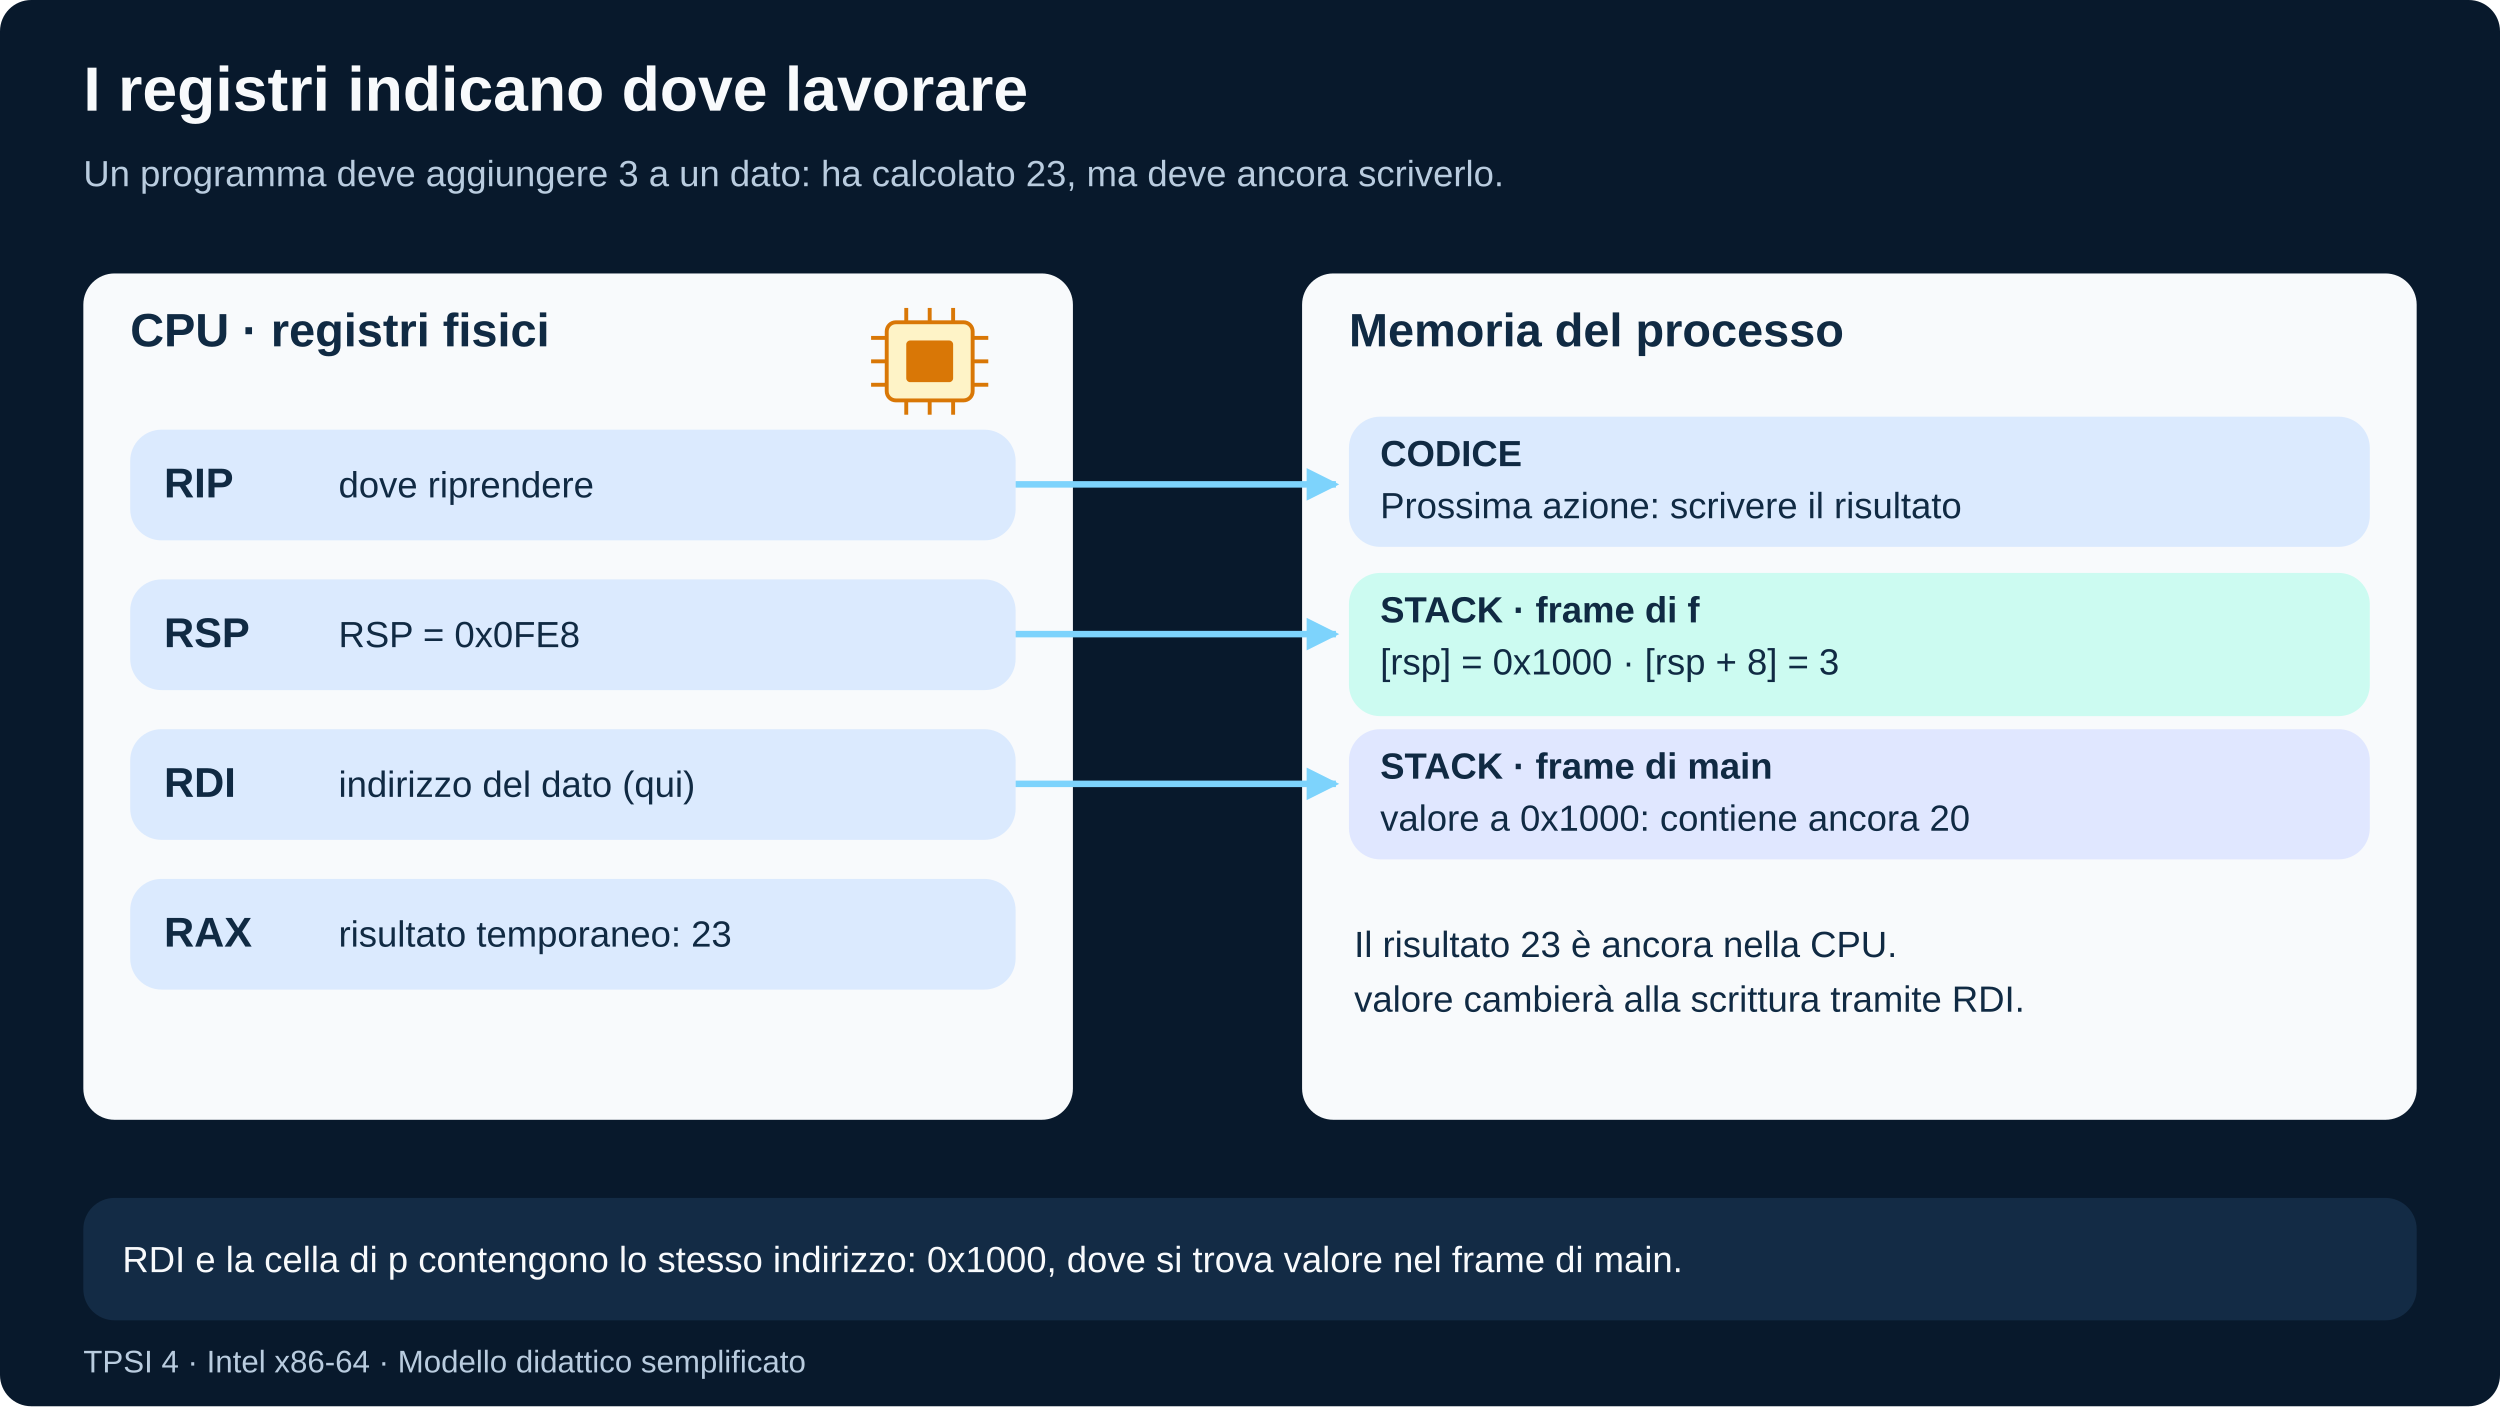
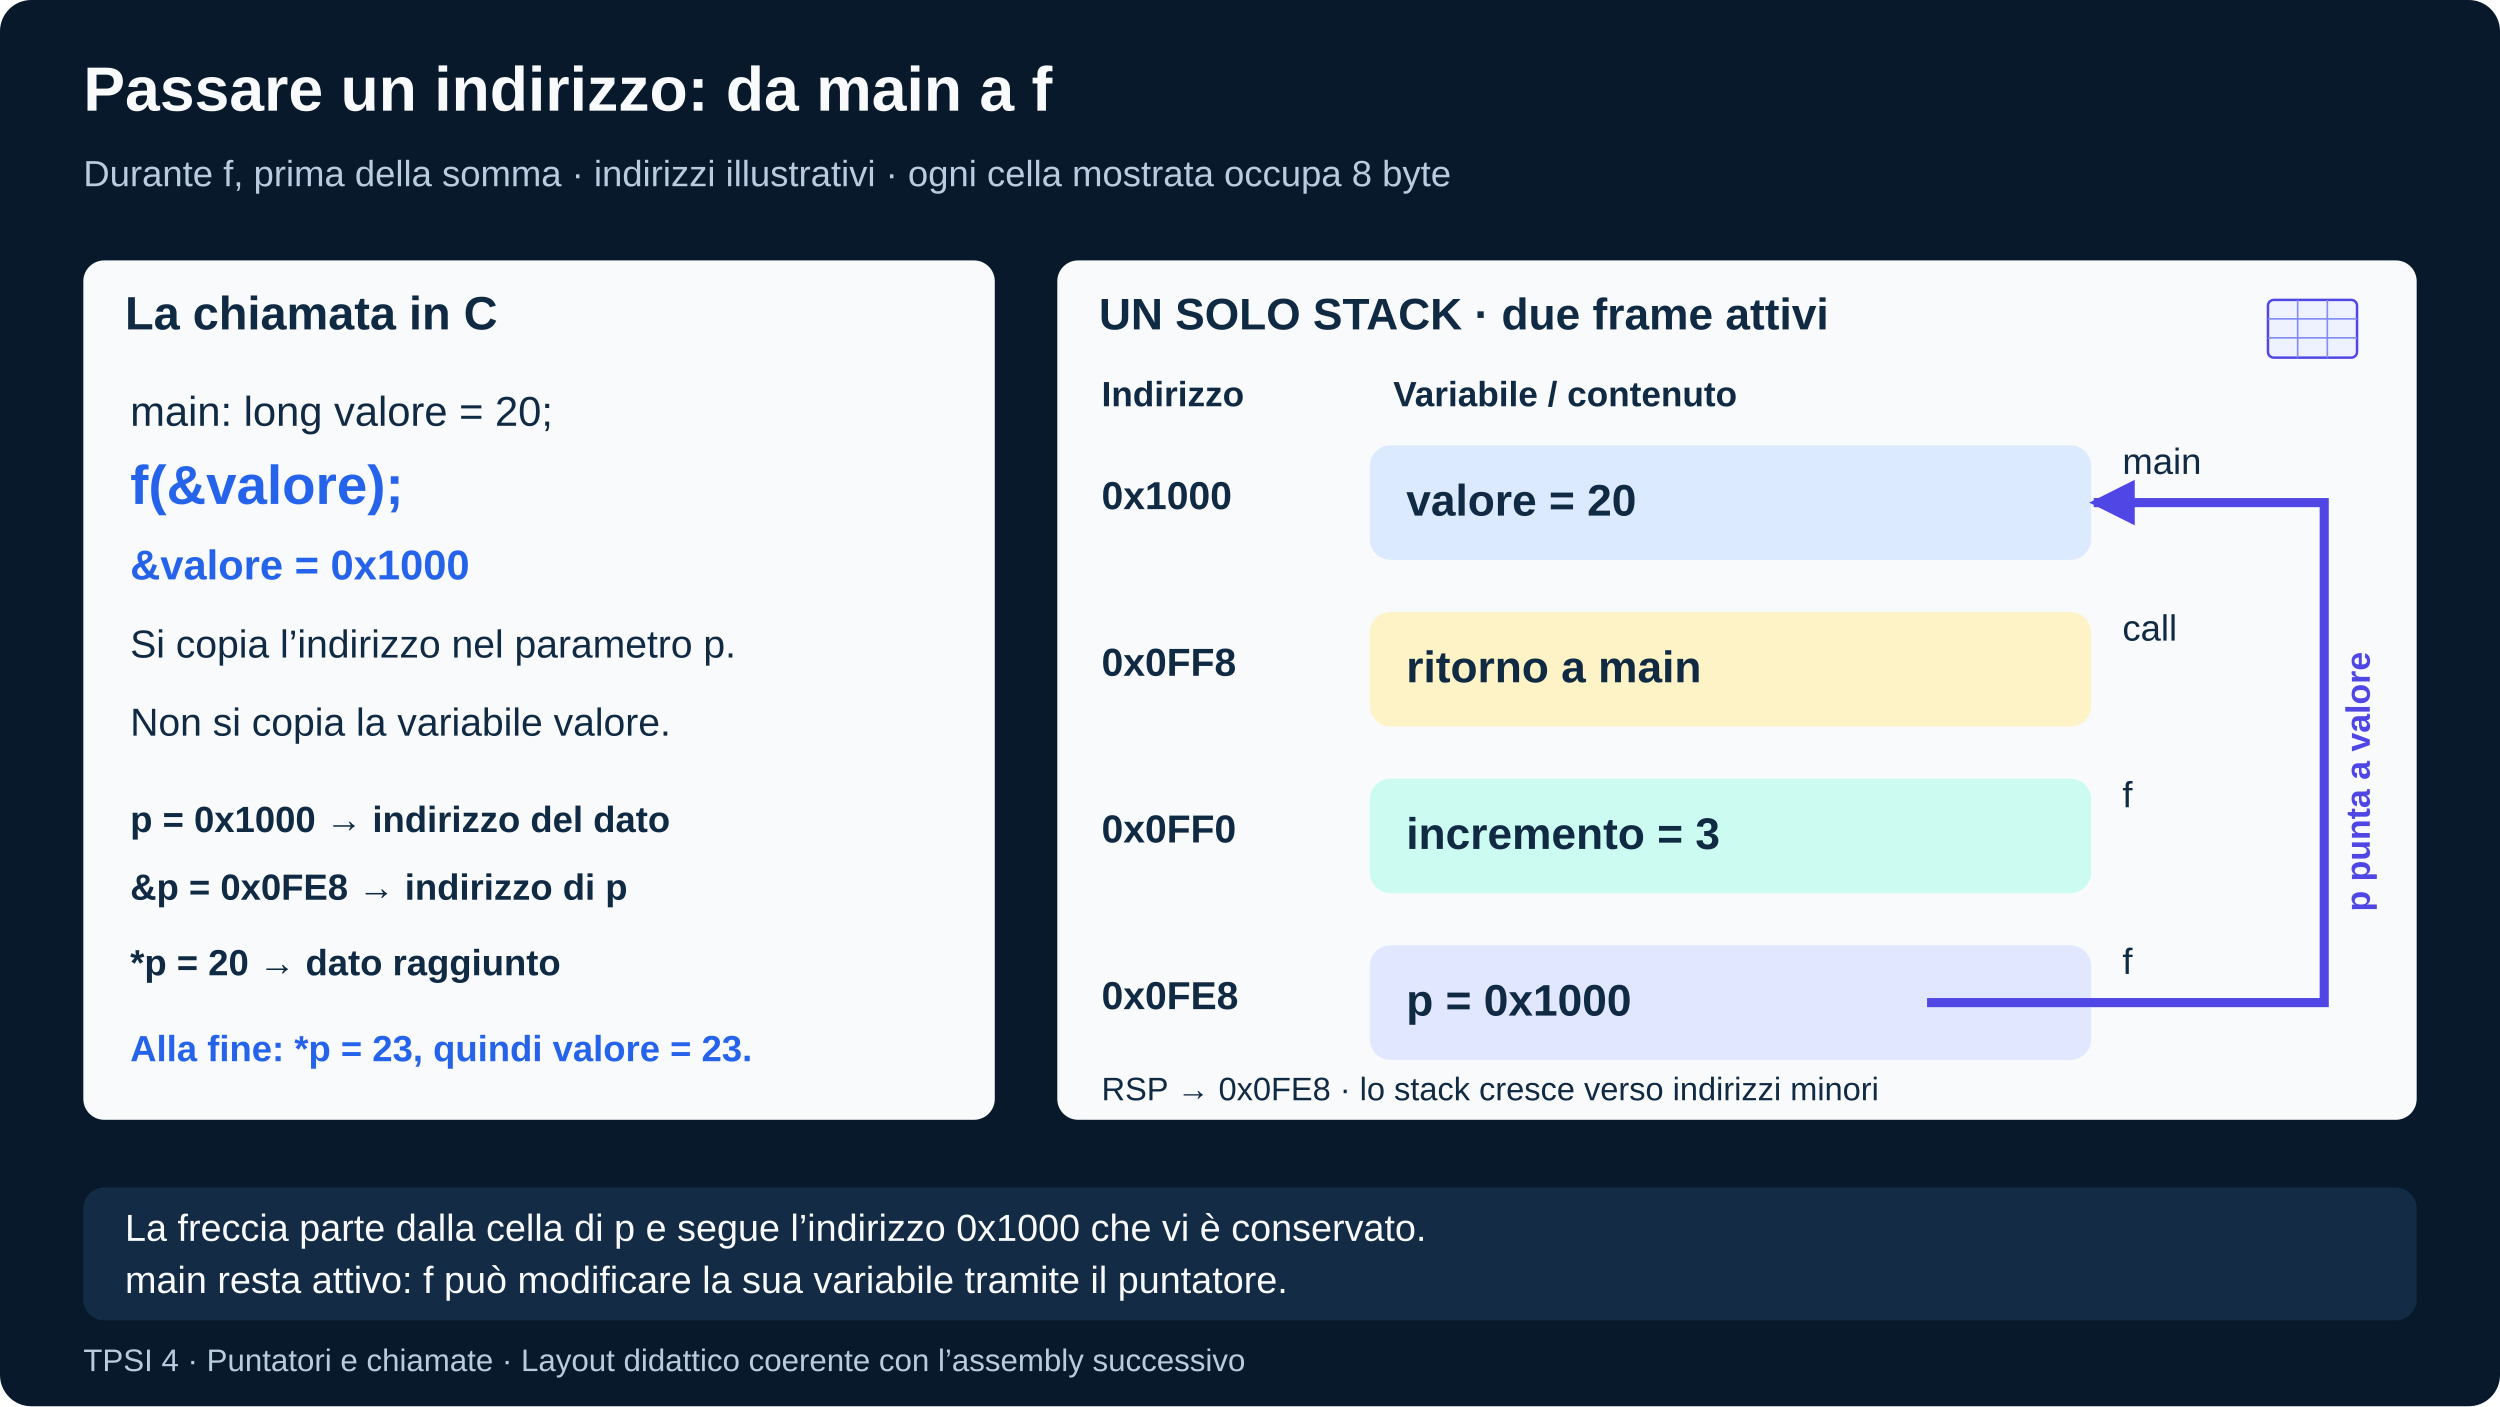
<svg xmlns="http://www.w3.org/2000/svg" viewBox="0 0 1920 1080" role="img" aria-labelledby="scene-title scene-desc">
  <defs>
    <style>.tpsi-line{fill:none;stroke-linecap:round;stroke-linejoin:round;stroke-width:8}.tpsi-thin{fill:none;stroke-linecap:round;stroke-linejoin:round;stroke-width:5}</style>
    <symbol id="tpsi-user" viewBox="0 0 240 260">
      <circle cx="120" cy="75" r="56" fill="#60a5fa" />
      <path d="M28 246c4-75 39-116 92-116s88 41 92 116z" fill="#2563eb" />
      <circle cx="120" cy="75" r="34" fill="#dbeafe" opacity=".65" />
    </symbol>
    <symbol id="tpsi-server" viewBox="0 0 420 320">
      <rect x="35" y="25" width="350" height="270" rx="24" fill="#dff8ed" stroke="#73d5a8" stroke-width="6" />
      <g fill="#164e45">
        <rect x="75" y="65" width="270" height="52" rx="10" />
        <rect x="75" y="134" width="270" height="52" rx="10" />
        <rect x="75" y="203" width="270" height="52" rx="10" />
      </g>
      <g fill="#34d399">
        <circle cx="311" cy="91" r="8" />
        <circle cx="285" cy="91" r="8" />
        <circle cx="311" cy="160" r="8" />
        <circle cx="285" cy="160" r="8" />
        <circle cx="311" cy="229" r="8" />
        <circle cx="285" cy="229" r="8" />
      </g>
    </symbol>
    <symbol id="tpsi-database" viewBox="0 0 420 300">
      <ellipse cx="210" cy="58" rx="170" ry="48" fill="#93c5fd" />
      <rect x="40" y="58" width="340" height="170" fill="#4f46e5" />
      <ellipse cx="210" cy="228" rx="170" ry="48" fill="#3730a3" />
      <ellipse cx="210" cy="58" rx="145" ry="30" fill="#dbeafe" opacity=".72" />
      <path d="M40 116c0 27 76 48 170 48s170-21 170-48M40 174c0 27 76 48 170 48s170-21 170-48" fill="none" stroke="#a5b4fc" stroke-width="5" opacity=".7" />
    </symbol>
    <symbol id="tpsi-repository" viewBox="0 0 360 280">
      <rect x="45" y="32" width="270" height="64" rx="14" fill="#d1fae5" stroke="#34d399" stroke-width="5" />
      <rect x="45" y="108" width="270" height="64" rx="14" fill="#a7f3d0" stroke="#10b981" stroke-width="5" />
      <rect x="45" y="184" width="270" height="64" rx="14" fill="#6ee7b7" stroke="#059669" stroke-width="5" />
      <path d="M82 64h196M82 140h196M82 216h196" class="tpsi-thin" stroke="#065f46" />
    </symbol>
    <symbol id="tpsi-document" viewBox="0 0 280 340">
      <path d="M35 10h140l70 70v250H35z" fill="#f8fafc" stroke="#94a3b8" stroke-width="6" />
      <path d="M175 10v70h70" fill="#dbeafe" stroke="#94a3b8" stroke-width="6" />
      <path d="M72 130h136M72 174h136M72 218h105M72 262h120" class="tpsi-thin" stroke="#64748b" />
    </symbol>
    <symbol id="tpsi-terminal" viewBox="0 0 420 280">
      <rect x="10" y="15" width="400" height="250" rx="24" fill="#111827" stroke="#64748b" stroke-width="6" />
      <path d="M10 60h400" stroke="#64748b" stroke-width="5" />
      <circle cx="38" cy="38" r="8" fill="#ef4444" />
      <circle cx="64" cy="38" r="8" fill="#f59e0b" />
      <circle cx="90" cy="38" r="8" fill="#22c55e" />
      <path d="M65 115l38 32-38 32M129 185h95" class="tpsi-line" stroke="#a7f3d0" />
    </symbol>
    <symbol id="tpsi-lock" viewBox="0 0 280 320">
      <rect x="32" y="128" width="216" height="174" rx="28" fill="#fb7185" stroke="#be123c" stroke-width="6" />
      <path d="M78 128V89a62 62 0 0 1 124 0v39" fill="none" stroke="#e11d48" stroke-width="20" stroke-linecap="round" />
      <circle cx="140" cy="202" r="20" fill="#881337" />
      <path d="M140 220v38" stroke="#881337" stroke-width="14" stroke-linecap="round" />
    </symbol>
    <symbol id="tpsi-test" viewBox="0 0 300 320">
      <path d="M108 20h84M126 20v89L55 261a27 27 0 0 0 25 39h140a27 27 0 0 0 25-39l-71-152V20" fill="#ede9fe" stroke="#7c3aed" stroke-width="7" stroke-linecap="round" stroke-linejoin="round" />
      <path d="M83 238h134" stroke="#a78bfa" stroke-width="45" stroke-linecap="round" opacity=".7" />
      <path d="M106 220l31 31 66-76" class="tpsi-line" stroke="#16a34a" />
    </symbol>
    <symbol id="tpsi-artifact" viewBox="0 0 340 300">
      <path d="M28 78l142-62 142 62-142 64z" fill="#fbbf24" />
      <path d="M28 78v145l142 64V142z" fill="#d97706" />
      <path d="M312 78v145l-142 64V142z" fill="#f59e0b" />
      <path d="M112 42l143 64v58" fill="none" stroke="#fff7d6" stroke-width="10" opacity=".8" />
    </symbol>
    <symbol id="tpsi-process" viewBox="0 0 240 180" data-label="Processo">
      <rect x="12" y="12" width="216" height="156" rx="18" fill="#dbeafe" stroke="#2563eb" stroke-width="6" />
      <path d="M12 52h216" stroke="#2563eb" stroke-width="5" />
      <circle cx="36" cy="32" r="7" fill="#2563eb" />
      <rect x="36" y="78" width="68" height="64" rx="8" fill="#93c5fd" />
      <path d="M128 88h70M128 112h70M128 136h45" stroke="#2563eb" stroke-width="6" />
    </symbol>
    <symbol id="tpsi-thread" viewBox="0 0 240 180" data-label="Thread">
      <path d="M24 90h192" fill="none" stroke="#0d9488" stroke-width="8" />
      <circle cx="42" cy="90" r="22" fill="#ccfbf1" stroke="#0d9488" stroke-width="6" />
      <circle cx="112" cy="90" r="22" fill="#ccfbf1" stroke="#0d9488" stroke-width="6" />
      <path d="M177 59l43 31-43 31z" fill="#0d9488" />
    </symbol>
    <symbol id="tpsi-memory" viewBox="0 0 240 180" data-label="Area di memoria">
      <rect x="12" y="20" width="216" height="140" rx="14" fill="#eef2ff" stroke="#4f46e5" stroke-width="6" />
      <path d="M12 66h216M12 112h216M84 20v140M156 20v140" stroke="#818cf8" stroke-width="4" />
    </symbol>
    <symbol id="tpsi-cpu" viewBox="0 0 240 180" data-label="CPU / core">
      <rect x="54" y="30" width="132" height="120" rx="14" fill="#fef3c7" stroke="#d97706" stroke-width="6" />
      <rect x="84" y="58" width="72" height="64" rx="6" fill="#d97706" />
      <path d="M30 54h24M30 90h24M30 126h24M186 54h24M186 90h24M186 126h24M84 8v22M120 8v22M156 8v22M84 150v22M120 150v22M156 150v22" stroke="#d97706" stroke-width="6" />
    </symbol>
    <symbol id="tpsi-pipe" viewBox="0 0 240 180" data-label="Pipe">
      <path d="M24 54h192v72H24z" fill="#ccfbf1" stroke="#0d9488" stroke-width="6" />
      <ellipse cx="24" cy="90" rx="14" ry="36" fill="#99f6e4" stroke="#0d9488" stroke-width="5" />
      <ellipse cx="216" cy="90" rx="14" ry="36" fill="#f0fdfa" stroke="#0d9488" stroke-width="5" />
      <path d="M70 90h96l-20-16m20 16-20 16" fill="none" stroke="#0d9488" stroke-width="6" />
    </symbol>
    <symbol id="tpsi-queue" viewBox="0 0 240 180" data-label="Coda / buffer">
      <rect x="12" y="52" width="216" height="76" rx="10" fill="#eef2ff" stroke="#4f46e5" stroke-width="5" />
      <path d="M66 52v76M120 52v76M174 52v76" stroke="#818cf8" stroke-width="4" />
      <rect x="23" y="64" width="32" height="52" rx="5" fill="#4f46e5" />
      <rect x="77" y="64" width="32" height="52" rx="5" fill="#818cf8" />
    </symbol>
    <symbol id="tpsi-message" viewBox="0 0 240 180" data-label="Messaggio">
      <rect x="26" y="36" width="188" height="112" rx="14" fill="#ccfbf1" stroke="#0d9488" stroke-width="6" />
      <path d="M32 46l88 62 88-62M32 140l55-51M208 140l-55-51" fill="none" stroke="#0d9488" stroke-width="5" />
    </symbol>
    <symbol id="tpsi-mutex" viewBox="0 0 240 180" data-label="Mutex">
      <path d="M74 73V53a46 46 0 0 1 92 0v20" fill="none" stroke="#0d9488" stroke-width="12" />
      <rect x="46" y="73" width="148" height="92" rx="16" fill="#ccfbf1" stroke="#0d9488" stroke-width="6" />
      <circle cx="120" cy="108" r="14" fill="#0d9488" />
      <path d="M120 118v25" stroke="#0d9488" stroke-width="10" />
    </symbol>
    <symbol id="tpsi-semaphore" viewBox="0 0 240 180" data-label="Semaforo contatore">
      <rect x="18" y="26" width="204" height="130" rx="18" fill="#fef3c7" stroke="#d97706" stroke-width="6" />
      <circle cx="62" cy="90" r="23" fill="#d97706" />
      <circle cx="120" cy="90" r="23" fill="#d97706" />
      <circle cx="178" cy="90" r="23" fill="none" stroke="#d97706" stroke-width="4" stroke-dasharray="6 5" />
    </symbol>
    <symbol id="tpsi-condition" viewBox="0 0 240 180" data-label="Variabile di condizione">
      <path d="M52 44a68 68 0 1 1-12 86" fill="none" stroke="#d97706" stroke-width="8" />
      <path d="M18 130h40v38" fill="none" stroke="#d97706" stroke-width="8" />
      <path d="M93 66h18v49H93zM130 66h18v49h-18z" fill="#d97706" />
    </symbol>
    <symbol id="tpsi-monitor" viewBox="0 0 240 180" data-label="Monitor software">
      <rect x="16" y="16" width="208" height="148" rx="20" fill="#ccfbf1" stroke="#0d9488" stroke-width="6" />
      <rect x="42" y="48" width="96" height="84" rx="10" fill="#99f6e4" />
      <path d="M156 54h43M156 90h43M156 126h43" stroke="#0d9488" stroke-width="9" />
    </symbol>
    <symbol id="tpsi-commit" viewBox="0 0 240 180" data-label="Commit">
      <path d="M12 90h216" stroke="#64748b" stroke-width="7" />
      <circle cx="120" cy="90" r="44" fill="#dbeafe" stroke="#2563eb" stroke-width="7" />
      <circle cx="120" cy="90" r="15" fill="#2563eb" />
    </symbol>
    <symbol id="tpsi-requirement" viewBox="0 0 240 180" data-label="Requisito verificabile">
      <rect x="40" y="12" width="160" height="156" rx="10" fill="#f8fafc" stroke="#64748b" stroke-width="6" />
      <path d="M66 56l10 12 22-24M66 105l10 12 22-24" fill="none" stroke="#0d9488" stroke-width="6" />
      <path d="M115 57h59M115 107h59M66 145h108" stroke="#64748b" stroke-width="5" />
    </symbol>
    <symbol id="tpsi-debugger" viewBox="0 0 240 180" data-label="Debugger / osservazione">
      <circle cx="105" cy="72" r="48" fill="#ede9fe" stroke="#7c3aed" stroke-width="7" />
      <path d="M141 108l61 52" stroke="#7c3aed" stroke-width="16" stroke-linecap="round" />
      <path d="M80 72h50M105 47v50" stroke="#7c3aed" stroke-width="5" />
    </symbol>
    <symbol id="tpsi-shield" viewBox="0 0 240 180" data-label="Controllo di accesso">
      <path d="M120 12l86 30v58c0 35-44 61-86 73-42-12-86-38-86-73V42z" fill="#ffe4e6" stroke="#e11d48" stroke-width="6" />
      <path d="M78 86l29 30 57-62" fill="none" stroke="#be123c" stroke-width="9" />
    </symbol>
    <symbol id="tpsi-badge-c" viewBox="0 0 240 180" data-label="C">
      <rect x="16" y="34" width="208" height="112" rx="20" fill="#102a43" />
      <text x="120" y="108" fill="#f8fafc" font-family="Arial,sans-serif" font-weight="700" text-anchor="middle" font-size="42">C</text>
    </symbol>
    <symbol id="tpsi-badge-posix" viewBox="0 0 240 180" data-label="POSIX">
      <rect x="16" y="34" width="208" height="112" rx="20" fill="#102a43" />
      <text x="120" y="108" fill="#f8fafc" font-family="Arial,sans-serif" font-weight="700" text-anchor="middle" font-size="42">POSIX</text>
    </symbol>
    <symbol id="tpsi-badge-java" viewBox="0 0 240 180" data-label="Java">
      <rect x="16" y="34" width="208" height="112" rx="20" fill="#102a43" />
      <text x="120" y="108" fill="#f8fafc" font-family="Arial,sans-serif" font-weight="700" text-anchor="middle" font-size="42">Java</text>
    </symbol>
  </defs>
  <defs>
-     <marker id="arrow" viewBox="0 0 10 10" refX="9" refY="5" markerWidth="5" markerHeight="5" orient="auto">
-       <path d="M0 0L10 5L0 10z" fill="#7dd3fc" />
+     <marker id="pointer-arrow" viewBox="0 0 10 10" refX="9" refY="5" markerWidth="5" markerHeight="5" orient="auto">
+       <path d="M0 0L10 5L0 10z" fill="#4f46e5" />
    </marker>
  </defs>
  <g font-family="Arial, sans-serif">
-     <rect x="0" y="0" width="1920" height="1080" rx="24" fill="#08192c" />
-     <text x="64" y="85" font-size="48" fill="#f8fafc" font-weight="700">I registri indicano dove lavorare</text>
-     <text x="64" y="143" font-size="28" fill="#b9ccdf" font-weight="400">Un programma deve aggiungere 3 a un dato: ha calcolato 23, ma deve ancora scriverlo.</text>
-     <rect x="64" y="210" width="760" height="650" rx="24" fill="#f8fafc" />
-     <text x="100" y="266" font-size="36" fill="#102a43" font-weight="700">CPU · registri fisici</text>
-     <use href="#tpsi-cpu" x="654" y="230" width="120" height="95" />
-     <rect x="100" y="330" width="680" height="85" rx="24" fill="#dbeafe" />
-     <text x="126" y="382" font-size="32" fill="#102a43" font-weight="700">RIP</text>
-     <text x="260" y="382" font-size="28" fill="#102a43" font-weight="400">dove riprendere</text>
-     <rect x="100" y="445" width="680" height="85" rx="24" fill="#dbeafe" />
-     <text x="126" y="497" font-size="32" fill="#102a43" font-weight="700">RSP</text>
-     <text x="260" y="497" font-size="28" fill="#102a43" font-weight="400">RSP = 0x0FE8</text>
-     <rect x="100" y="560" width="680" height="85" rx="24" fill="#dbeafe" />
-     <text x="126" y="612" font-size="32" fill="#102a43" font-weight="700">RDI</text>
-     <text x="260" y="612" font-size="28" fill="#102a43" font-weight="400">indirizzo del dato (qui)</text>
-     <rect x="100" y="675" width="680" height="85" rx="24" fill="#dbeafe" />
-     <text x="126" y="727" font-size="32" fill="#102a43" font-weight="700">RAX</text>
-     <text x="260" y="727" font-size="28" fill="#102a43" font-weight="400">risultato temporaneo: 23</text>
-     <rect x="1000" y="210" width="856" height="650" rx="24" fill="#f8fafc" />
-     <text x="1036" y="266" font-size="36" fill="#102a43" font-weight="700">Memoria del processo</text>
-     <rect x="1036" y="320" width="784" height="100" rx="24" fill="#dbeafe" />
-     <text x="1060" y="358" font-size="28" fill="#102a43" font-weight="700">CODICE</text>
-     <text x="1060" y="398" font-size="28" fill="#102a43" font-weight="400">Prossima azione: scrivere il risultato</text>
-     <rect x="1036" y="440" width="784" height="110" rx="24" fill="#ccfbf1" />
-     <text x="1060" y="478" font-size="28" fill="#102a43" font-weight="700">STACK · frame di f</text>
-     <text x="1060" y="518" font-size="28" fill="#102a43" font-weight="400">[rsp] = 0x1000 · [rsp + 8] = 3</text>
-     <rect x="1036" y="560" width="784" height="100" rx="24" fill="#e0e7ff" />
-     <text x="1060" y="598" font-size="28" fill="#102a43" font-weight="700">STACK · frame di main</text>
-     <text x="1060" y="638" font-size="28" fill="#102a43" font-weight="400">valore a 0x1000: contiene ancora 20</text>
-     <text x="1040" y="735" font-size="28" fill="#102a43" font-weight="400">Il risultato 23 è ancora nella CPU.</text>
-     <text x="1040" y="777" font-size="28" fill="#102a43" font-weight="400">valore cambierà alla scrittura tramite RDI.</text>
-     <path d="M780 372 H1026" fill="none" stroke="#7dd3fc" stroke-width="5" marker-end="url(#arrow)" />
-     <path d="M780 487 H1026" fill="none" stroke="#7dd3fc" stroke-width="5" marker-end="url(#arrow)" />
-     <path d="M780 602 H1026" fill="none" stroke="#7dd3fc" stroke-width="5" marker-end="url(#arrow)" />
-     <rect x="64" y="920" width="1792" height="94" rx="24" fill="#132b45" />
-     <text x="94" y="977" font-size="28" fill="#f8fafc" font-weight="400">RDI e la cella di p contengono lo stesso indirizzo: 0x1000, dove si trova valore nel frame di main.</text>
-     <text x="64" y="1054" font-size="24" fill="#b9ccdf" font-weight="400">TPSI 4 · Intel x86-64 · Modello didattico semplificato</text>
+     <rect width="1920" height="1080" rx="24" fill="#08192c" />
+     <text x="64" y="85" font-size="48" fill="#f8fafc" font-weight="700">Passare un indirizzo: da main a f</text>
+     <text x="64" y="143" font-size="28" fill="#b9ccdf" font-weight="400">Durante f, prima della somma · indirizzi illustrativi · ogni cella mostrata occupa 8 byte</text>
+     <rect x="64" y="200" width="700" height="660" rx="16" fill="#f8fafc" />
+     <text x="96" y="253" font-size="36" fill="#102a43" font-weight="700">La chiamata in C</text>
+     <text x="100" y="327" font-size="32" fill="#102a43" font-weight="400">main: long valore = 20;</text>
+     <text x="100" y="387" font-size="42" fill="#2563eb" font-weight="700">f(&amp;valore);</text>
+     <text x="100" y="445" font-size="32" fill="#2563eb" font-weight="700">&amp;valore = 0x1000</text>
+     <text x="100" y="505" font-size="30" fill="#102a43" font-weight="400">Si copia l’indirizzo nel parametro p.</text>
+     <text x="100" y="565" font-size="30" fill="#102a43" font-weight="400">Non si copia la variabile valore.</text>
+     <text x="100" y="639" font-size="28" fill="#102a43" font-weight="700">p   = 0x1000  →  indirizzo del dato</text>
+     <text x="100" y="691" font-size="28" fill="#102a43" font-weight="700">&amp;p = 0x0FE8  →  indirizzo di p</text>
+     <text x="100" y="749" font-size="28" fill="#102a43" font-weight="700">*p  = 20         →  dato raggiunto</text>
+     <text x="100" y="815" font-size="28" fill="#2563eb" font-weight="700">Alla fine: *p = 23, quindi valore = 23.</text>
+     <rect x="812" y="200" width="1044" height="660" rx="16" fill="#f8fafc" />
+     <text x="844" y="253" font-size="34" fill="#102a43" font-weight="700">UN SOLO STACK · due frame attivi</text>
+     <use href="#tpsi-memory" x="1738" y="220" width="76" height="65" />
+     <text x="846" y="312" font-size="27" fill="#102a43" font-weight="700">Indirizzo</text>
+     <text x="1070" y="312" font-size="27" fill="#102a43" font-weight="700">Variabile / contenuto</text>
+     <text x="846" y="391" font-size="30" fill="#102a43" font-weight="700">0x1000</text>
+     <rect x="1052" y="342" width="554" height="88" rx="16" fill="#dbeafe" />
+     <text x="1080" y="396" font-size="34" fill="#102a43" font-weight="700">valore = 20</text>
+     <text x="1630" y="364" font-size="28" fill="#102a43" font-weight="400">main</text>
+     <text x="846" y="519" font-size="30" fill="#102a43" font-weight="700">0x0FF8</text>
+     <rect x="1052" y="470" width="554" height="88" rx="16" fill="#fef3c7" />
+     <text x="1080" y="524" font-size="34" fill="#102a43" font-weight="700">ritorno a main</text>
+     <text x="1630" y="492" font-size="28" fill="#102a43" font-weight="400">call</text>
+     <text x="846" y="647" font-size="30" fill="#102a43" font-weight="700">0x0FF0</text>
+     <rect x="1052" y="598" width="554" height="88" rx="16" fill="#ccfbf1" />
+     <text x="1080" y="652" font-size="34" fill="#102a43" font-weight="700">incremento = 3</text>
+     <text x="1630" y="620" font-size="28" fill="#102a43" font-weight="400">f</text>
+     <text x="846" y="775" font-size="30" fill="#102a43" font-weight="700">0x0FE8</text>
+     <rect x="1052" y="726" width="554" height="88" rx="16" fill="#e0e7ff" />
+     <text x="1080" y="780" font-size="34" fill="#102a43" font-weight="700">p = 0x1000</text>
+     <text x="1630" y="748" font-size="28" fill="#102a43" font-weight="400">f</text>
+     <path d="M1480 770 H1785 V386 H1608" stroke="#4f46e5" stroke-width="7" fill="none" marker-end="url(#pointer-arrow)" />
+     <text x="1820" y="700" transform="rotate(-90 1820 700)" font-size="26" fill="#4f46e5" font-weight="700">p punta a valore</text>
+     <text x="846" y="845" font-size="25" fill="#102a43" font-weight="400">RSP → 0x0FE8 · lo stack cresce verso indirizzi minori</text>
+     <rect x="64" y="912" width="1792" height="102" rx="16" fill="#132b45" />
+     <text x="96" y="953" font-size="29" fill="#f8fafc" font-weight="400">La freccia parte dalla cella di p e segue l’indirizzo 0x1000 che vi è conservato.</text>
+     <text x="96" y="993" font-size="29" fill="#f8fafc" font-weight="400">main resta attivo: f può modificare la sua variabile tramite il puntatore.</text>
+     <text x="64" y="1053" font-size="24" fill="#b9ccdf" font-weight="400">TPSI 4 · Puntatori e chiamate · Layout didattico coerente con l’assembly successivo</text>
  </g>
</svg>
